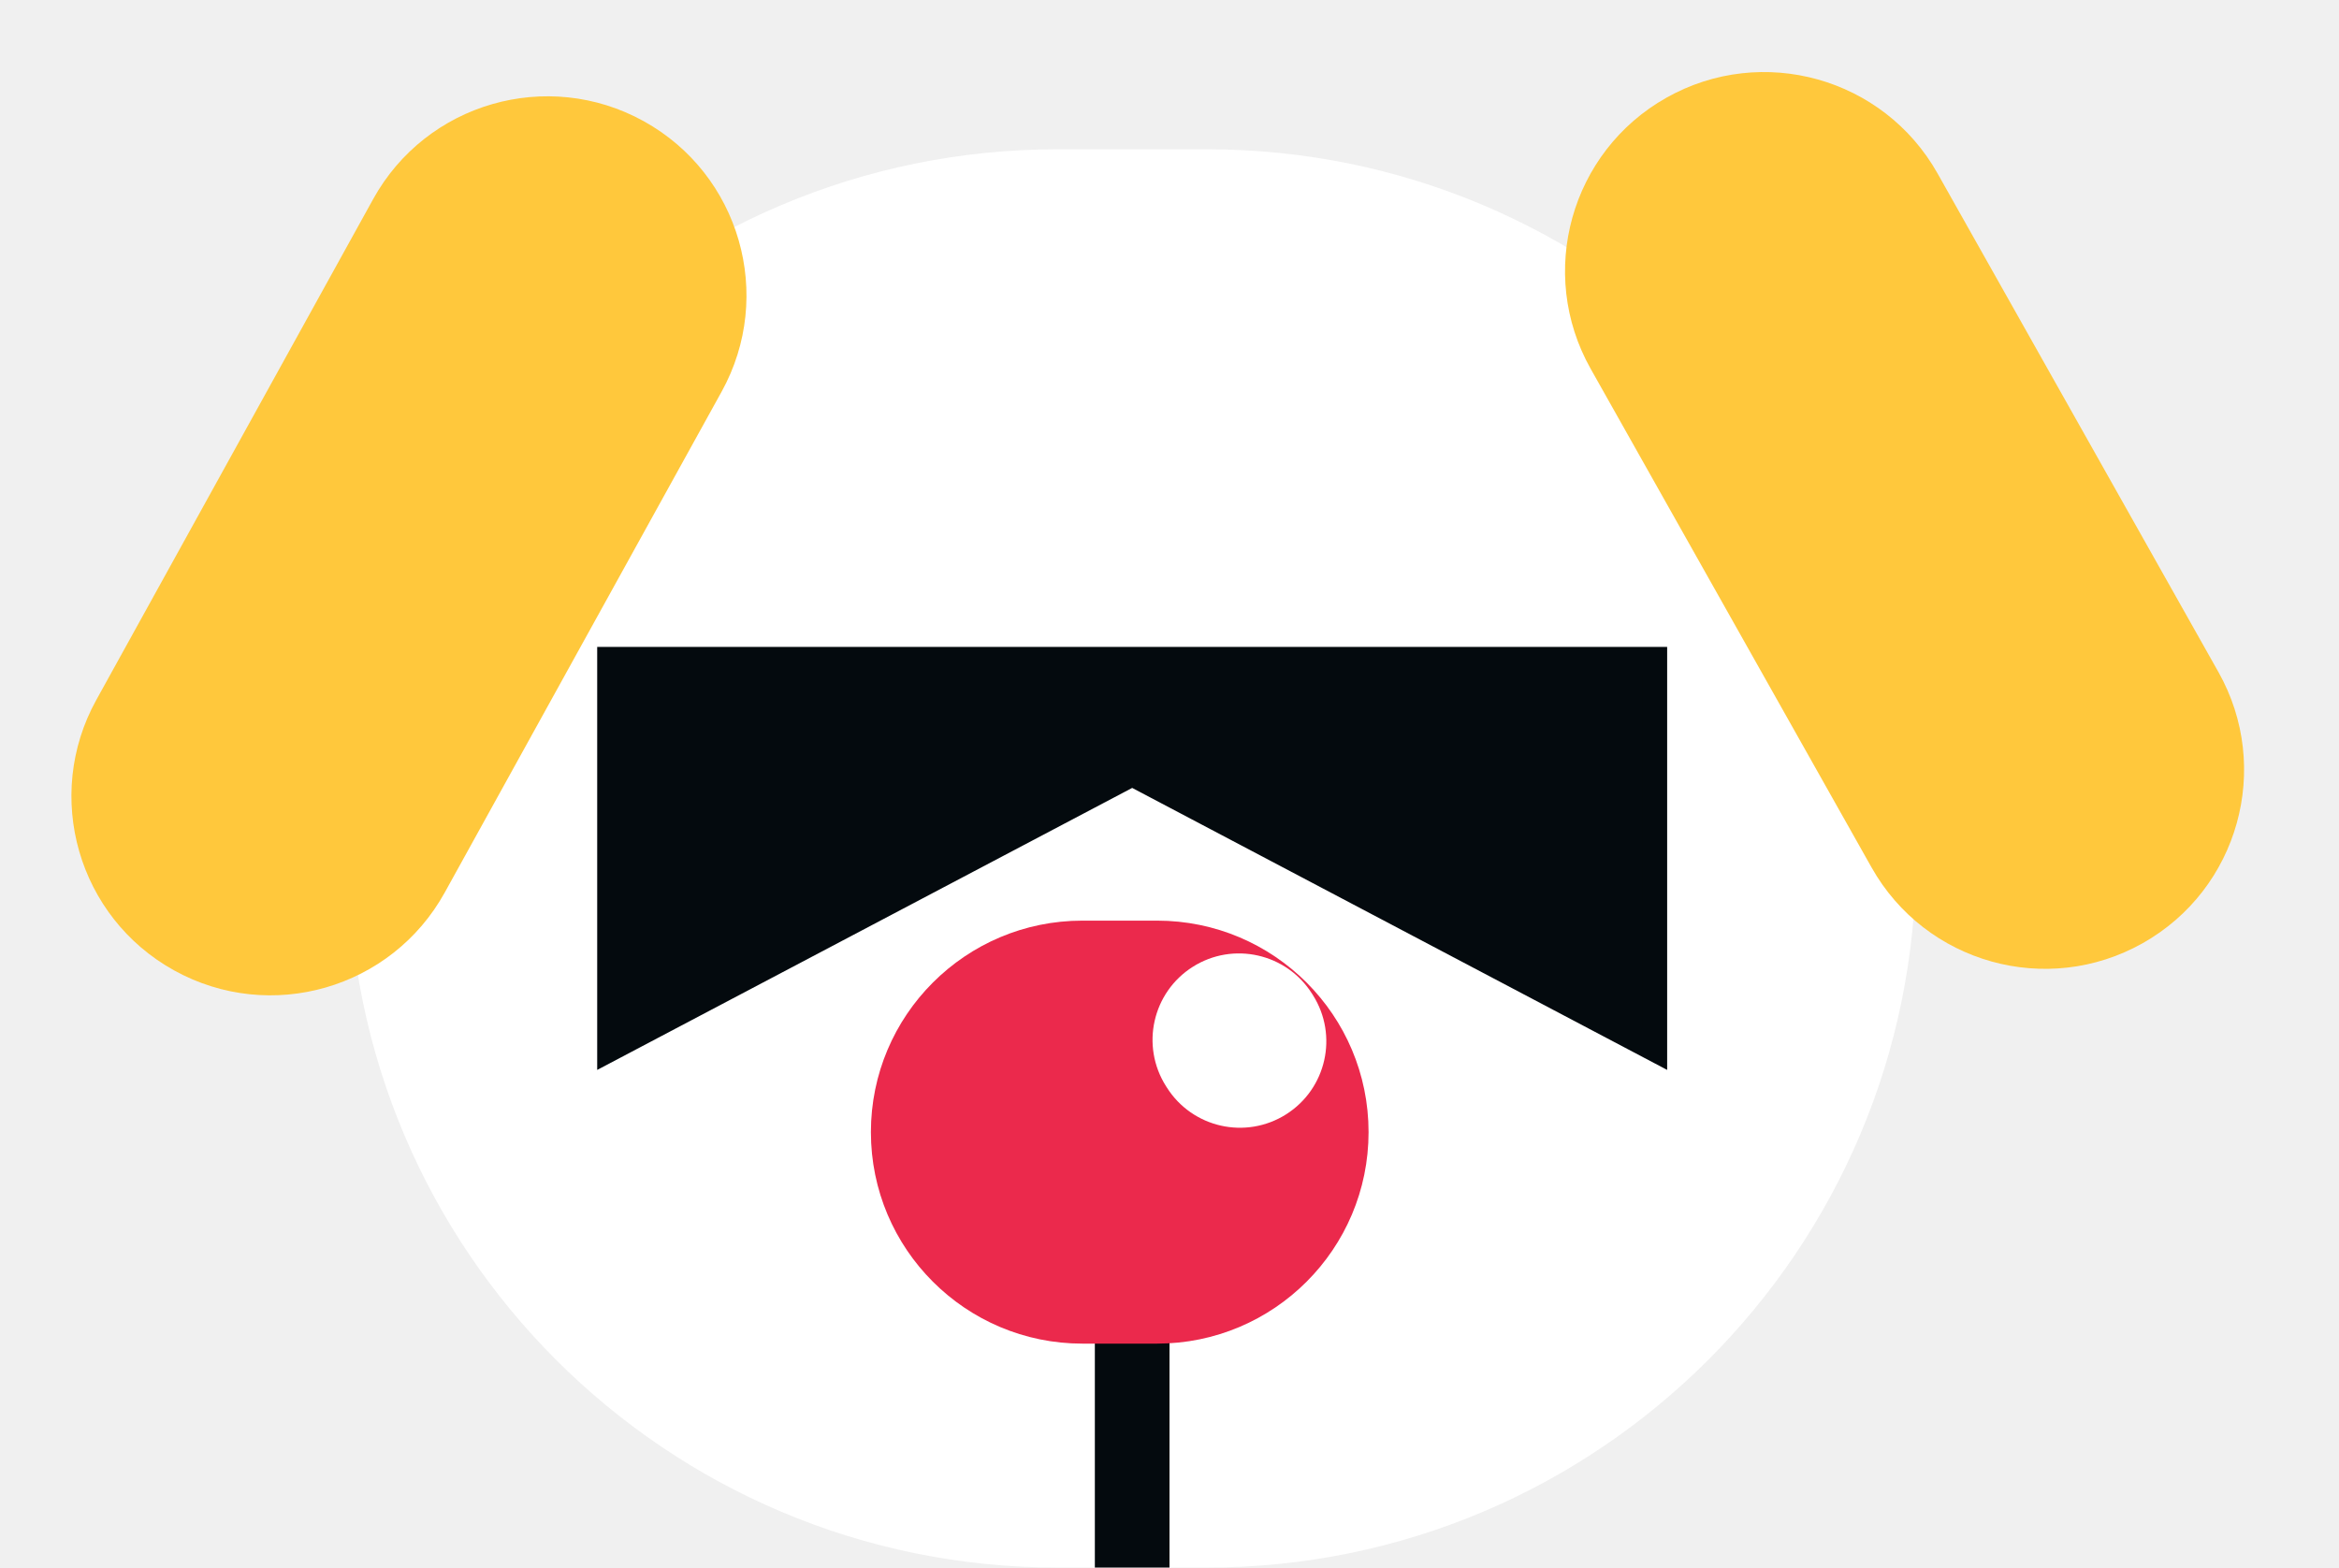
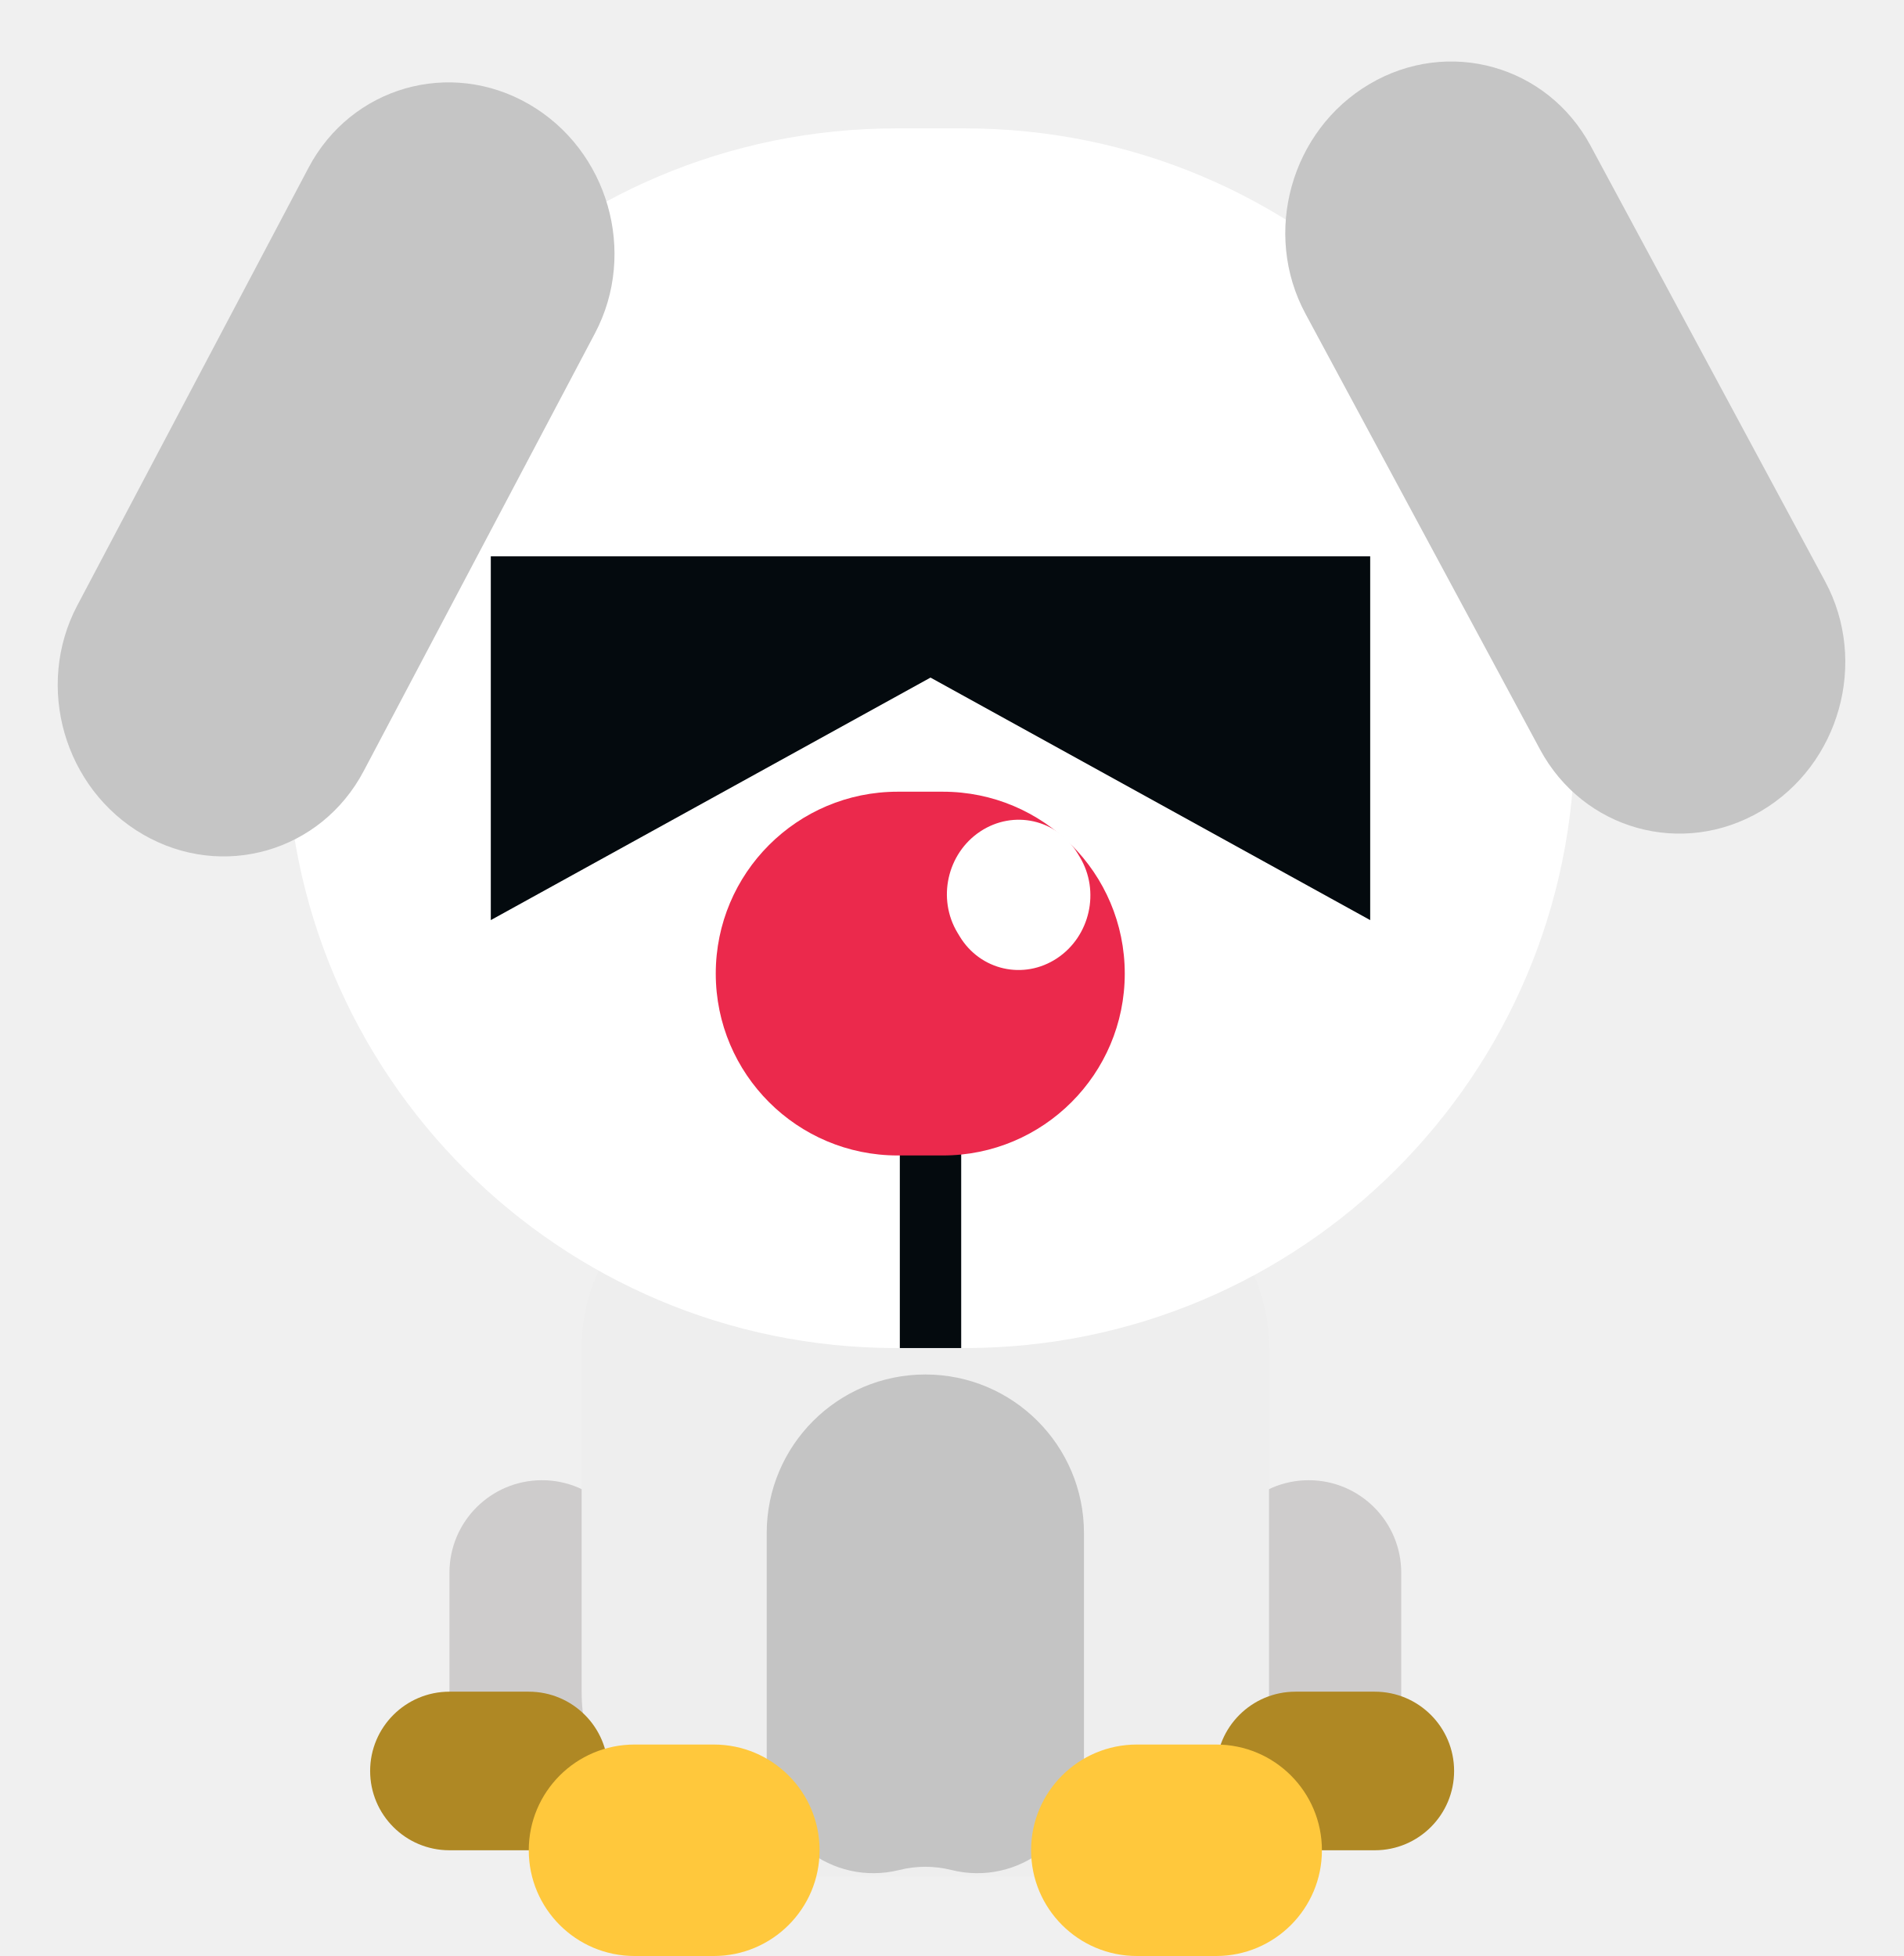
- <svg xmlns="http://www.w3.org/2000/svg" width="94" height="63" viewBox="0 0 94 63" fill="none">
-   <rect x="14" y="6" width="63" height="57" rx="28.5" fill="white" />
-   <rect x="-3.05176e-05" y="35.132" width="39" height="16" rx="8" transform="rotate(-61.0672 -3.05176e-05 35.1323)" fill="#FFC83C" />
-   <rect x="73.941" width="39" height="16" rx="8" transform="rotate(60.6083 73.9405 0)" fill="#FFC83C" />
-   <rect x="44" y="53" width="3" height="10" fill="#040A0E" />
-   <rect x="35" y="37" width="20" height="17" rx="8.5" fill="#EB294C" />
-   <rect x="45" y="40.713" width="6.946" height="7.016" rx="3.473" transform="rotate(-32.3154 45 40.713)" fill="white" />
-   <path d="M45.267 31.224L24.5 42.171V26.5H66.5V42.171L45.733 31.224L45.5 31.102L45.267 31.224Z" fill="#040A0E" stroke="#040A0E" />
+ <svg xmlns="http://www.w3.org/2000/svg" width="72" height="74" viewBox="0 0 72 74" fill="none">
+   <rect x="17" y="56" width="7" height="12" rx="3.5" fill="#CECCCC" />
+   <rect x="46" y="56" width="7" height="12" rx="3.5" fill="#CECCCC" />
+   <rect x="22" y="44" width="26" height="27" rx="7" fill="#EEEEEE" />
+   <rect x="14" y="64" width="9" height="6" rx="3" fill="#AF8824" />
+   <path d="M29 58C29 54.686 31.686 52 35 52V52C38.314 52 41 54.686 41 58V66.825C41 69.454 38.53 71.382 35.98 70.745V70.745C35.337 70.584 34.663 70.584 34.02 70.745V70.745C31.47 71.382 29 69.454 29 66.825V58Z" fill="#C4C4C4" />
+   <rect x="20" y="66" width="11" height="8" rx="4" fill="#FFC83C" />
+   <rect x="46" y="64" width="9" height="6" rx="3" fill="#AF8824" />
+   <rect x="10.829" y="4.857" width="48.732" height="46.143" rx="23.072" fill="white" />
+   <rect x="39" y="66" width="11" height="8" rx="4" fill="#FFC83C" />
+   <rect width="31.248" height="12.514" rx="6.257" transform="matrix(0.467045 -0.884234 0.865592 0.50075 -3.05176e-05 28.4404)" fill="#C5C5C5" />
+   <rect width="31.239" height="12.518" rx="6.259" transform="matrix(0.473941 0.880557 -0.861458 0.507829 57.1945 0)" fill="#C5C5C5" />
+   <rect x="34.035" y="42.905" width="2.321" height="8.095" fill="#040A0E" />
+   <rect x="27.073" y="29.952" width="15.47" height="13.762" rx="6.881" fill="#EB294C" />
+   <rect width="5.445" height="5.608" rx="2.723" transform="matrix(0.833845 -0.551999 0.517273 0.855821 34.8084 32.9583)" fill="white" />
+   <path d="M34.954 25.197L19.064 33.963V21.548H51.326V33.963L35.437 25.197L35.195 25.064L34.954 25.197Z" fill="#040A0E" stroke="#040A0E" />
</svg>
